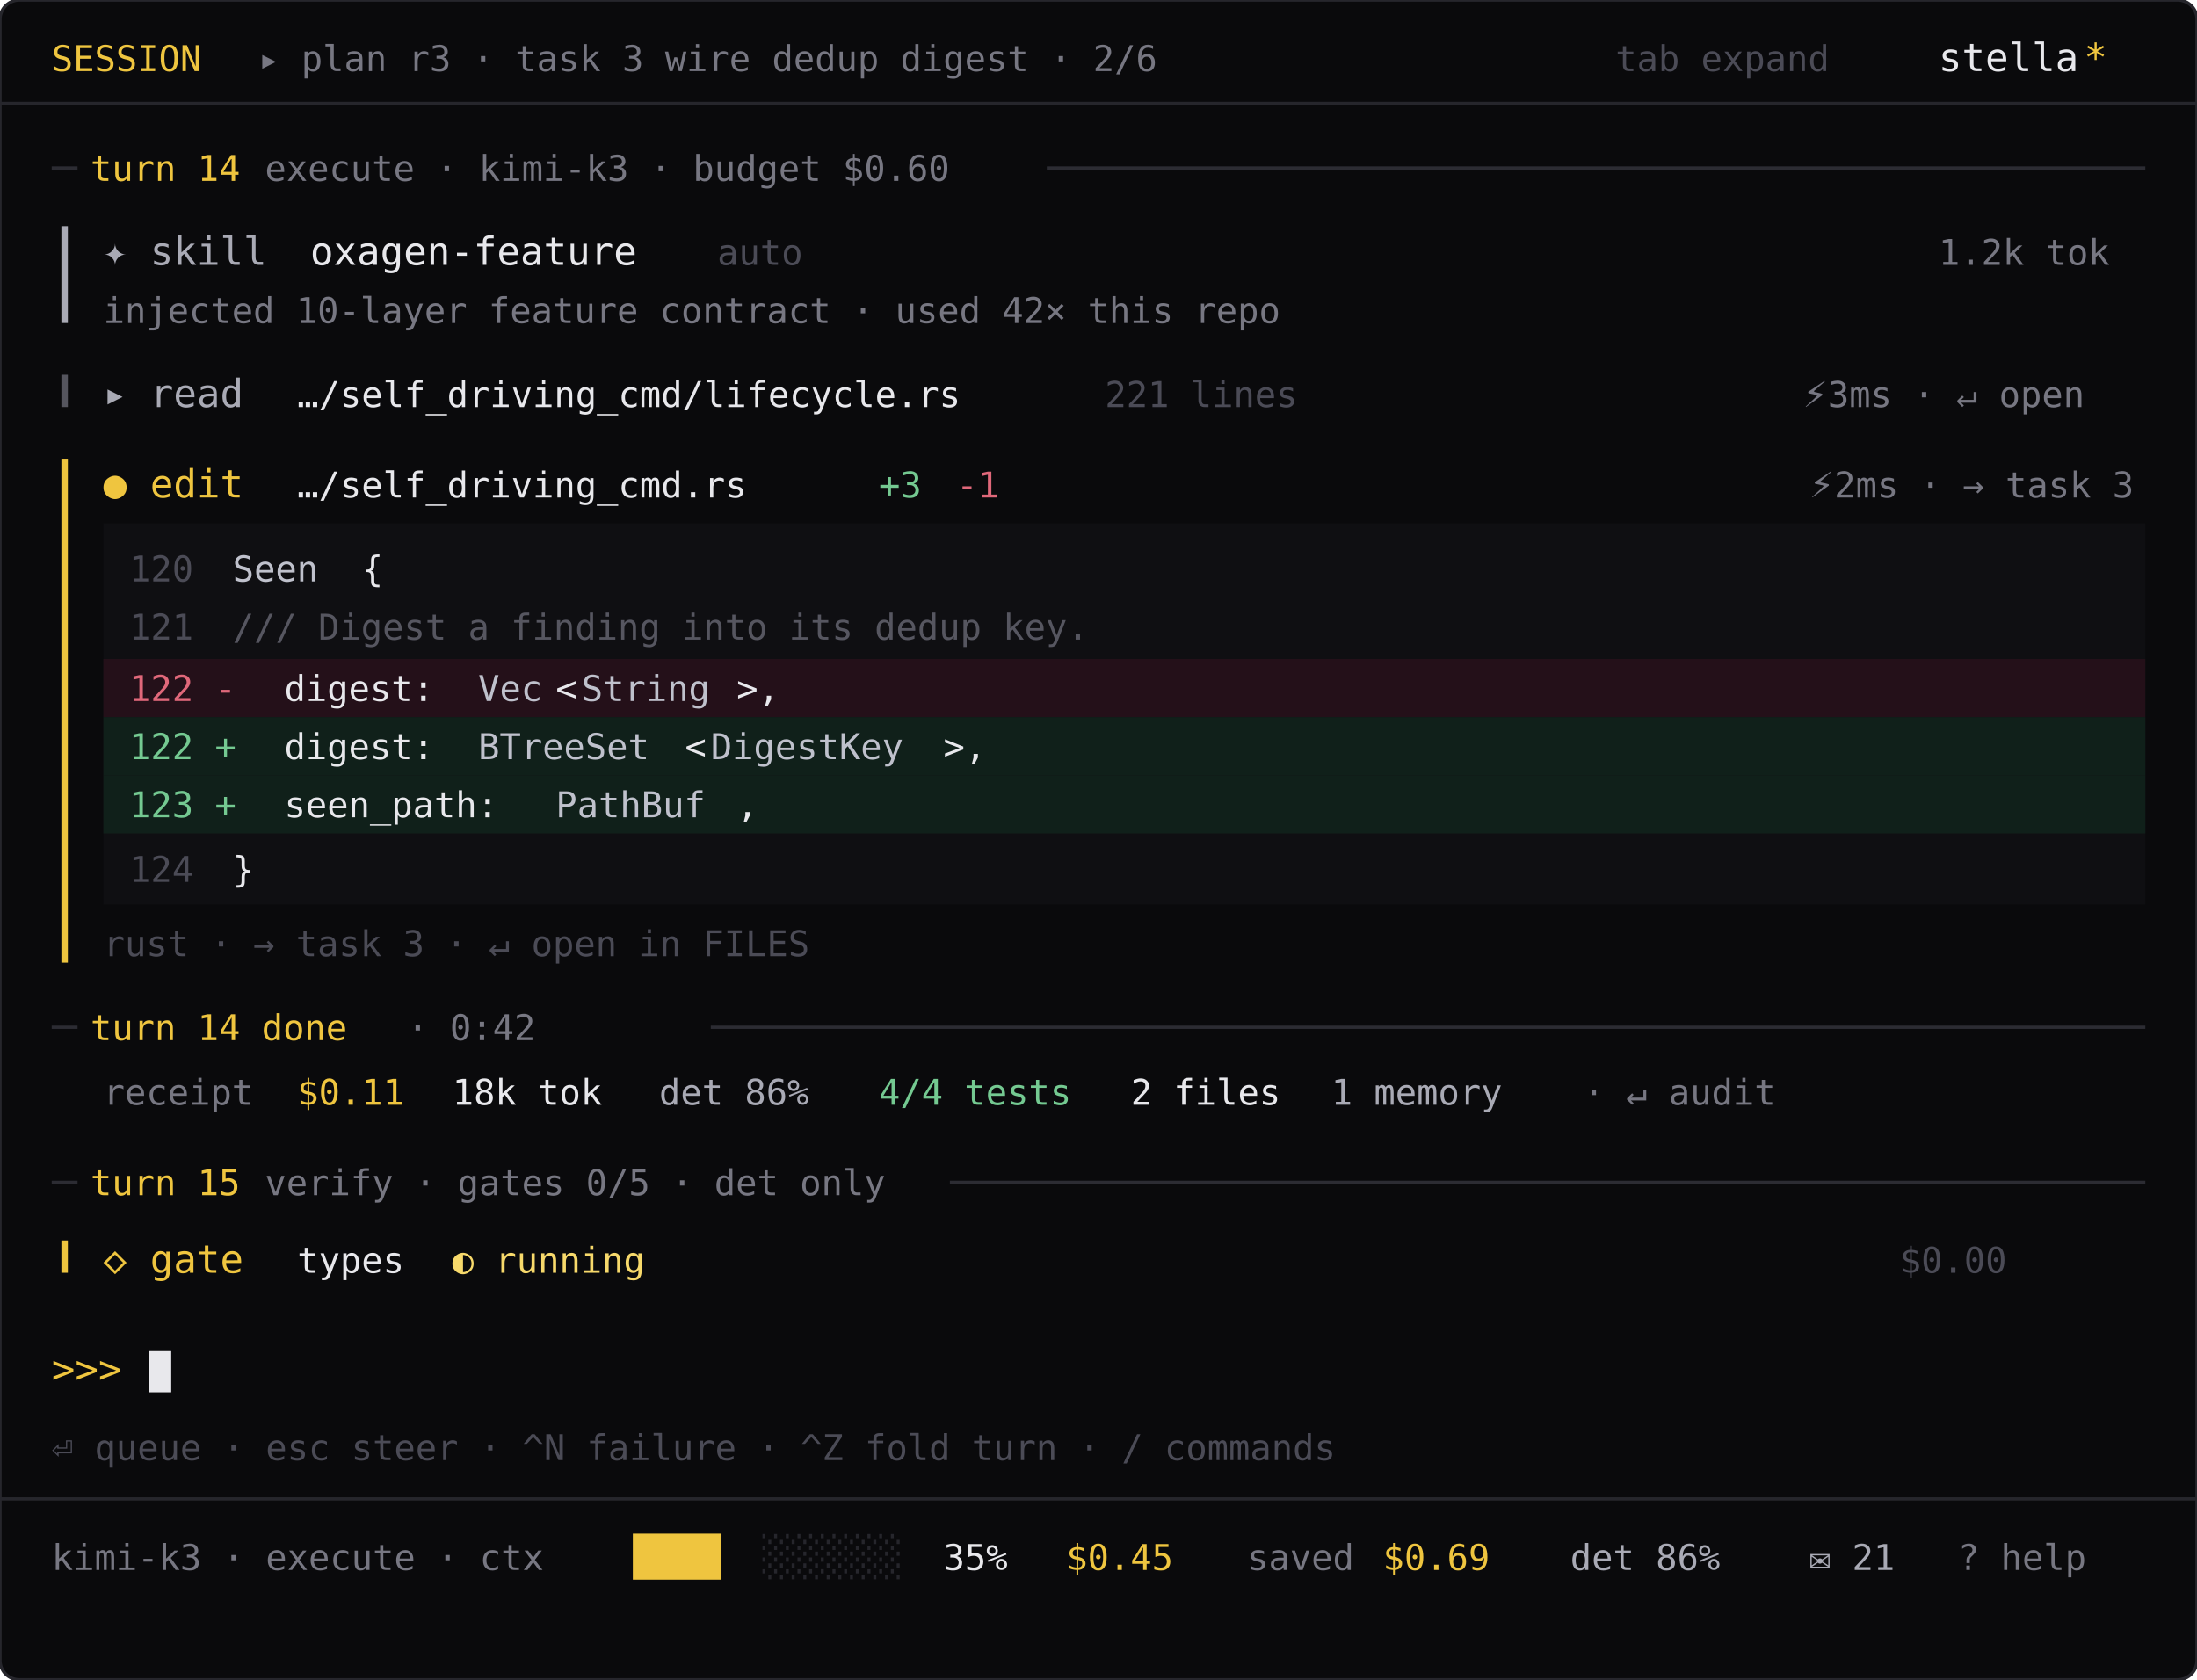
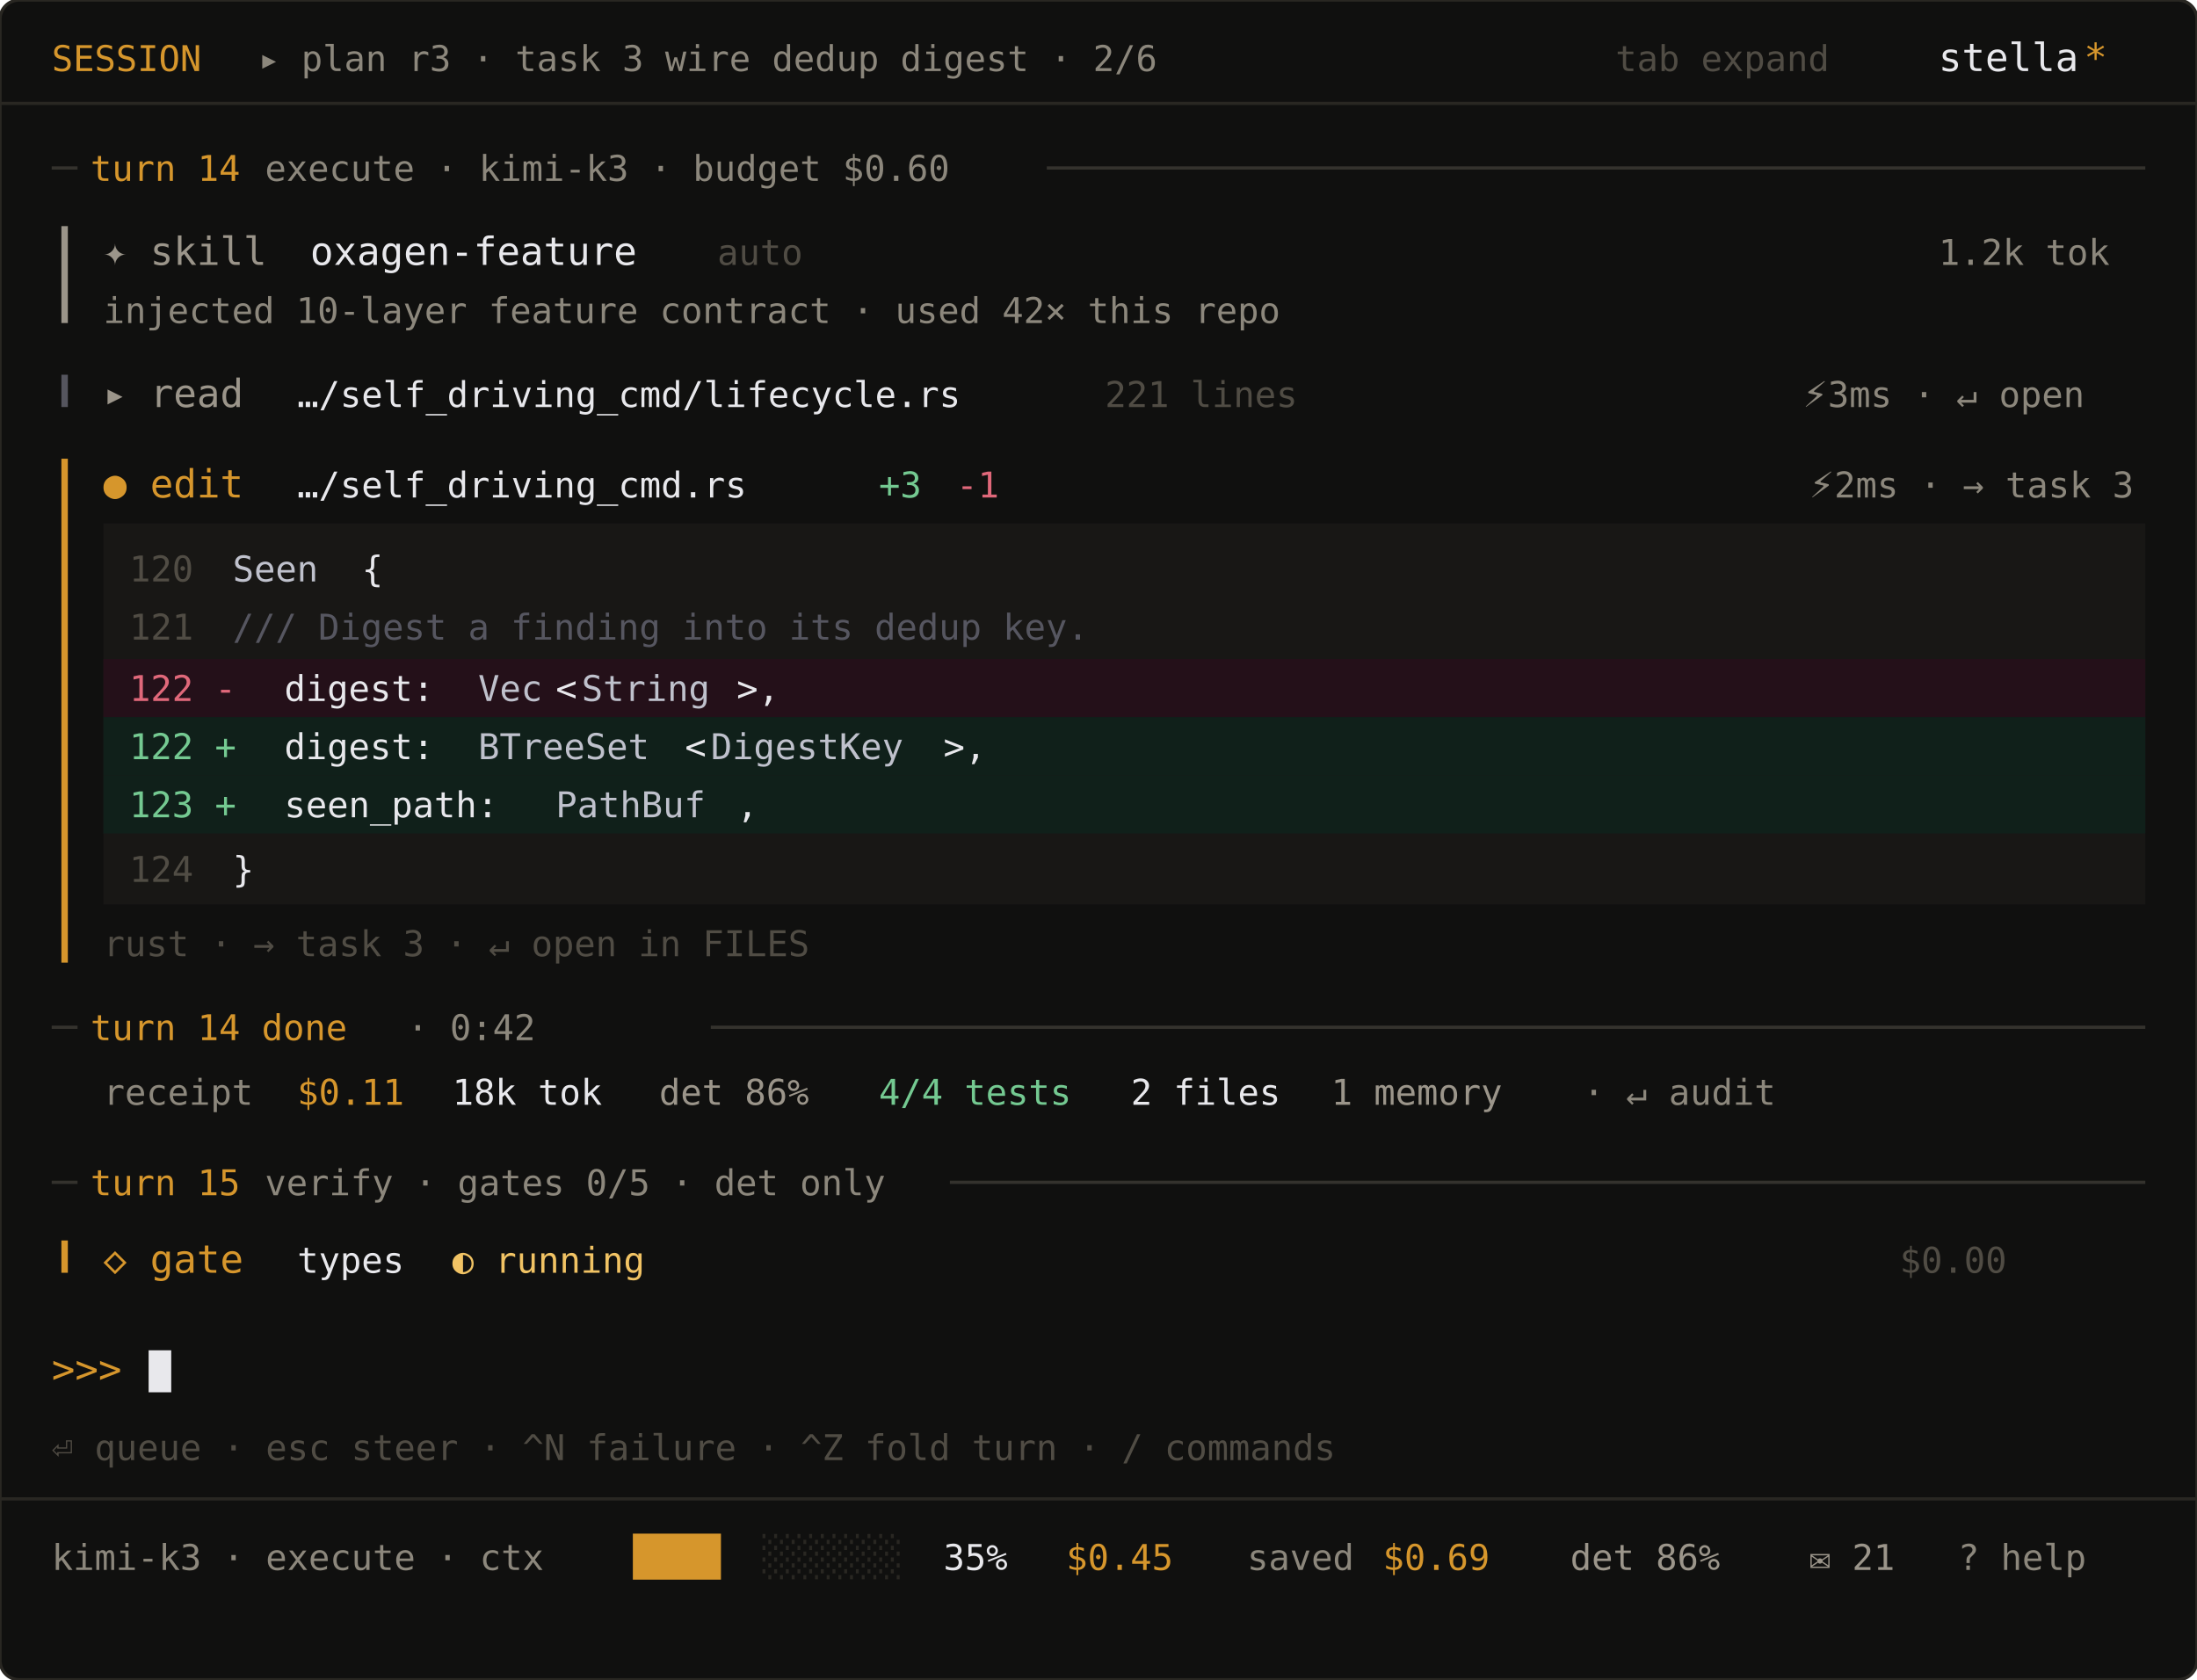
<svg xmlns="http://www.w3.org/2000/svg" viewBox="0 0 680 520" width="680" height="520" font-family="DejaVu Sans Mono, JetBrains Mono, monospace">
-   <rect x="0" y="0" width="680" height="520" rx="6" fill="#0A0A0C" stroke="#26262C" stroke-width="1" />
-   <text x="16" y="22" font-size="11" fill="#EFC53F" font-weight="500">SESSION</text>
-   <text x="80" y="22" font-size="11" fill="#777782">▸ plan r3 · task 3 wire dedup digest · 2/6</text>
-   <text x="500" y="22" font-size="11" fill="#4B4B56">tab expand</text>
+   <rect x="0" y="0" width="680" height="520" rx="6" fill="#10100F" stroke="#292722" stroke-width="1" />
+   <text x="16" y="22" font-size="11" fill="#D6962C" font-weight="500">SESSION</text>
+   <text x="80" y="22" font-size="11" fill="#8C877C">▸ plan r3 · task 3 wire dedup digest · 2/6</text>
+   <text x="500" y="22" font-size="11" fill="#504C44">tab expand</text>
  <text x="600" y="22" font-size="12" fill="#E8E8EC" font-weight="500">stella</text>
-   <text x="645" y="22" font-size="12" fill="#EFC53F" font-weight="500">*</text>
-   <line x1="0" y1="32" x2="680" y2="32" stroke="#26262C" stroke-width="1" />
-   <line x1="16" y1="52" x2="664" y2="52" stroke="#2C2C33" stroke-width="1" />
-   <rect x="24" y="44" width="300" height="14" fill="#0A0A0C" />
-   <text x="28" y="56" font-size="11" fill="#EFC53F">turn 14</text>
-   <text x="82" y="56" font-size="11" fill="#777782">execute · kimi-k3 · budget $0.60</text>
-   <line x1="20" y1="70" x2="20" y2="100" stroke="#A9AAB5" stroke-width="2" />
-   <text x="32" y="82" font-size="12" fill="#A9AAB5">✦ skill</text>
+   <text x="645" y="22" font-size="12" fill="#D6962C" font-weight="500">*</text>
+   <line x1="0" y1="32" x2="680" y2="32" stroke="#292722" stroke-width="1" />
+   <line x1="16" y1="52" x2="664" y2="52" stroke="#34322D" stroke-width="1" />
+   <rect x="24" y="44" width="300" height="14" fill="#10100F" />
+   <text x="28" y="56" font-size="11" fill="#D6962C">turn 14</text>
+   <text x="82" y="56" font-size="11" fill="#8C877C">execute · kimi-k3 · budget $0.60</text>
+   <line x1="20" y1="70" x2="20" y2="100" stroke="#9B958A" stroke-width="2" />
+   <text x="32" y="82" font-size="12" fill="#9B958A">✦ skill</text>
  <text x="96" y="82" font-size="12" fill="#E8E8EC">oxagen-feature</text>
-   <text x="222" y="82" font-size="11" fill="#4B4B56">auto</text>
-   <text x="600" y="82" font-size="11" fill="#777782">1.2k tok</text>
-   <text x="32" y="100" font-size="11" fill="#777782">injected 10-layer feature contract · used 42× this repo</text>
+   <text x="222" y="82" font-size="11" fill="#504C44">auto</text>
+   <text x="600" y="82" font-size="11" fill="#8C877C">1.2k tok</text>
+   <text x="32" y="100" font-size="11" fill="#8C877C">injected 10-layer feature contract · used 42× this repo</text>
  <line x1="20" y1="116" x2="20" y2="126" stroke="#55555E" stroke-width="2" />
-   <text x="32" y="126" font-size="12" fill="#A9AAB5">▸ read</text>
+   <text x="32" y="126" font-size="12" fill="#9B958A">▸ read</text>
  <text x="92" y="126" font-size="11" fill="#E8E8EC">…/self_driving_cmd/lifecycle.rs</text>
-   <text x="342" y="126" font-size="11" fill="#4B4B56">221 lines</text>
-   <text x="558" y="126" font-size="11" fill="#777782">⚡3ms · ↵ open</text>
-   <line x1="20" y1="142" x2="20" y2="298" stroke="#EFC53F" stroke-width="2" />
-   <text x="32" y="154" font-size="12" fill="#EFC53F">● edit</text>
+   <text x="342" y="126" font-size="11" fill="#504C44">221 lines</text>
+   <text x="558" y="126" font-size="11" fill="#8C877C">⚡3ms · ↵ open</text>
+   <line x1="20" y1="142" x2="20" y2="298" stroke="#D6962C" stroke-width="2" />
+   <text x="32" y="154" font-size="12" fill="#D6962C">● edit</text>
  <text x="92" y="154" font-size="11" fill="#E8E8EC">…/self_driving_cmd.rs</text>
  <text x="272" y="154" font-size="11" fill="#74C991">+3</text>
  <text x="296" y="154" font-size="11" fill="#E0687A">-1</text>
-   <text x="560" y="154" font-size="11" fill="#777782">⚡2ms · → task 3</text>
-   <rect x="32" y="162" width="632" height="118" fill="#0F0F12" />
-   <text x="40" y="180" font-size="11" fill="#4B4B56">120</text>
+   <text x="560" y="154" font-size="11" fill="#8C877C">⚡2ms · → task 3</text>
+   <rect x="32" y="162" width="632" height="118" fill="#181715" />
+   <text x="40" y="180" font-size="11" fill="#504C44">120</text>
  <text x="72" y="180" font-size="11" fill="#BFC1CC">Seen</text>
  <text x="112" y="180" font-size="11" fill="#E8E8EC">{</text>
-   <text x="40" y="198" font-size="11" fill="#4B4B56">121</text>
+   <text x="40" y="198" font-size="11" fill="#504C44">121</text>
  <text x="72" y="198" font-size="11" fill="#565660">/// Digest a finding into its dedup key.</text>
  <rect x="32" y="204" width="632" height="18" fill="#241019" />
  <text x="40" y="217" font-size="11" fill="#E0687A">122 -</text>
  <text x="88" y="217" font-size="11" fill="#E8E8EC">digest:</text>
  <text x="148" y="217" font-size="11" fill="#BFC1CC">Vec</text>
  <text x="172" y="217" font-size="11" fill="#E8E8EC">&lt;</text>
  <text x="180" y="217" font-size="11" fill="#BFC1CC">String</text>
  <text x="228" y="217" font-size="11" fill="#E8E8EC">&gt;,</text>
  <rect x="32" y="222" width="632" height="18" fill="#10201A" />
  <text x="40" y="235" font-size="11" fill="#74C991">122 +</text>
  <text x="88" y="235" font-size="11" fill="#E8E8EC">digest:</text>
  <text x="148" y="235" font-size="11" fill="#BFC1CC">BTreeSet</text>
  <text x="212" y="235" font-size="11" fill="#E8E8EC">&lt;</text>
  <text x="220" y="235" font-size="11" fill="#BFC1CC">DigestKey</text>
  <text x="292" y="235" font-size="11" fill="#E8E8EC">&gt;,</text>
  <rect x="32" y="240" width="632" height="18" fill="#10201A" />
  <text x="40" y="253" font-size="11" fill="#74C991">123 +</text>
  <text x="88" y="253" font-size="11" fill="#E8E8EC">seen_path:</text>
  <text x="172" y="253" font-size="11" fill="#BFC1CC">PathBuf</text>
  <text x="228" y="253" font-size="11" fill="#E8E8EC">,</text>
-   <text x="40" y="273" font-size="11" fill="#4B4B56">124</text>
+   <text x="40" y="273" font-size="11" fill="#504C44">124</text>
  <text x="72" y="273" font-size="11" fill="#E8E8EC">}</text>
-   <text x="32" y="296" font-size="11" fill="#4B4B56">rust · → task 3 · ↵ open in FILES</text>
-   <line x1="16" y1="318" x2="664" y2="318" stroke="#2C2C33" stroke-width="1" />
-   <rect x="24" y="310" width="196" height="14" fill="#0A0A0C" />
-   <text x="28" y="322" font-size="11" fill="#EFC53F">turn 14 done</text>
-   <text x="126" y="322" font-size="11" fill="#777782">· 0:42</text>
-   <text x="32" y="342" font-size="11" fill="#777782">receipt</text>
-   <text x="92" y="342" font-size="11" fill="#EFC53F">$0.11</text>
+   <text x="32" y="296" font-size="11" fill="#504C44">rust · → task 3 · ↵ open in FILES</text>
+   <line x1="16" y1="318" x2="664" y2="318" stroke="#34322D" stroke-width="1" />
+   <rect x="24" y="310" width="196" height="14" fill="#10100F" />
+   <text x="28" y="322" font-size="11" fill="#D6962C">turn 14 done</text>
+   <text x="126" y="322" font-size="11" fill="#8C877C">· 0:42</text>
+   <text x="32" y="342" font-size="11" fill="#8C877C">receipt</text>
+   <text x="92" y="342" font-size="11" fill="#D6962C">$0.11</text>
  <text x="140" y="342" font-size="11" fill="#E8E8EC">18k tok</text>
-   <text x="204" y="342" font-size="11" fill="#A9AAB5">det 86%</text>
+   <text x="204" y="342" font-size="11" fill="#9B958A">det 86%</text>
  <text x="272" y="342" font-size="11" fill="#74C991">4/4 tests</text>
  <text x="350" y="342" font-size="11" fill="#E8E8EC">2 files</text>
-   <text x="412" y="342" font-size="11" fill="#A9AAB5">1 memory</text>
-   <text x="490" y="342" font-size="11" fill="#777782">· ↵ audit</text>
-   <line x1="16" y1="366" x2="664" y2="366" stroke="#2C2C33" stroke-width="1" />
-   <rect x="24" y="358" width="270" height="14" fill="#0A0A0C" />
-   <text x="28" y="370" font-size="11" fill="#EFC53F">turn 15</text>
-   <text x="82" y="370" font-size="11" fill="#777782">verify · gates 0/5 · det only</text>
-   <line x1="20" y1="384" x2="20" y2="394" stroke="#EFC53F" stroke-width="2" />
-   <text x="32" y="394" font-size="12" fill="#EFC53F">◇ gate</text>
+   <text x="412" y="342" font-size="11" fill="#9B958A">1 memory</text>
+   <text x="490" y="342" font-size="11" fill="#8C877C">· ↵ audit</text>
+   <line x1="16" y1="366" x2="664" y2="366" stroke="#34322D" stroke-width="1" />
+   <rect x="24" y="358" width="270" height="14" fill="#10100F" />
+   <text x="28" y="370" font-size="11" fill="#D6962C">turn 15</text>
+   <text x="82" y="370" font-size="11" fill="#8C877C">verify · gates 0/5 · det only</text>
+   <line x1="20" y1="384" x2="20" y2="394" stroke="#D6962C" stroke-width="2" />
+   <text x="32" y="394" font-size="12" fill="#D6962C">◇ gate</text>
  <text x="92" y="394" font-size="11" fill="#E8E8EC">types</text>
-   <text x="140" y="394" font-size="11" fill="#F7D96B">◐ running</text>
-   <text x="588" y="394" font-size="11" fill="#4B4B56">$0.00</text>
-   <text x="16" y="428" font-size="12" fill="#EFC53F" font-weight="500">&gt;&gt;&gt;</text>
+   <text x="140" y="394" font-size="11" fill="#F1C364">◐ running</text>
+   <text x="588" y="394" font-size="11" fill="#504C44">$0.00</text>
+   <text x="16" y="428" font-size="12" fill="#D6962C" font-weight="500">&gt;&gt;&gt;</text>
  <rect x="46" y="418" width="7" height="13" fill="#E8E8EC" />
-   <text x="16" y="452" font-size="11" fill="#4B4B56">⏎ queue · esc steer · ^N failure · ^Z fold turn · / commands</text>
-   <line x1="0" y1="464" x2="680" y2="464" stroke="#26262C" stroke-width="1" />
-   <text x="16" y="486" font-size="11" fill="#777782">kimi-k3 · execute · ctx</text>
-   <text x="196" y="486" font-size="12" fill="#EFC53F">███▊</text>
-   <text x="236" y="486" font-size="12" fill="#26262C">░░░░░░</text>
+   <text x="16" y="452" font-size="11" fill="#504C44">⏎ queue · esc steer · ^N failure · ^Z fold turn · / commands</text>
+   <line x1="0" y1="464" x2="680" y2="464" stroke="#292722" stroke-width="1" />
+   <text x="16" y="486" font-size="11" fill="#8C877C">kimi-k3 · execute · ctx</text>
+   <text x="196" y="486" font-size="12" fill="#D6962C">███▊</text>
+   <text x="236" y="486" font-size="12" fill="#292722">░░░░░░</text>
  <text x="292" y="486" font-size="11" fill="#E8E8EC">35%</text>
-   <text x="330" y="486" font-size="11" fill="#EFC53F">$0.45</text>
-   <text x="386" y="486" font-size="11" fill="#777782">saved</text>
-   <text x="428" y="486" font-size="11" fill="#EFC53F">$0.69</text>
-   <text x="486" y="486" font-size="11" fill="#A9AAB5">det 86%</text>
-   <text x="560" y="486" font-size="11" fill="#A9AAB5">✉ 21</text>
-   <text x="606" y="486" font-size="11" fill="#777782">? help</text>
+   <text x="330" y="486" font-size="11" fill="#D6962C">$0.45</text>
+   <text x="386" y="486" font-size="11" fill="#8C877C">saved</text>
+   <text x="428" y="486" font-size="11" fill="#D6962C">$0.69</text>
+   <text x="486" y="486" font-size="11" fill="#9B958A">det 86%</text>
+   <text x="560" y="486" font-size="11" fill="#9B958A">✉ 21</text>
+   <text x="606" y="486" font-size="11" fill="#8C877C">? help</text>
</svg>
